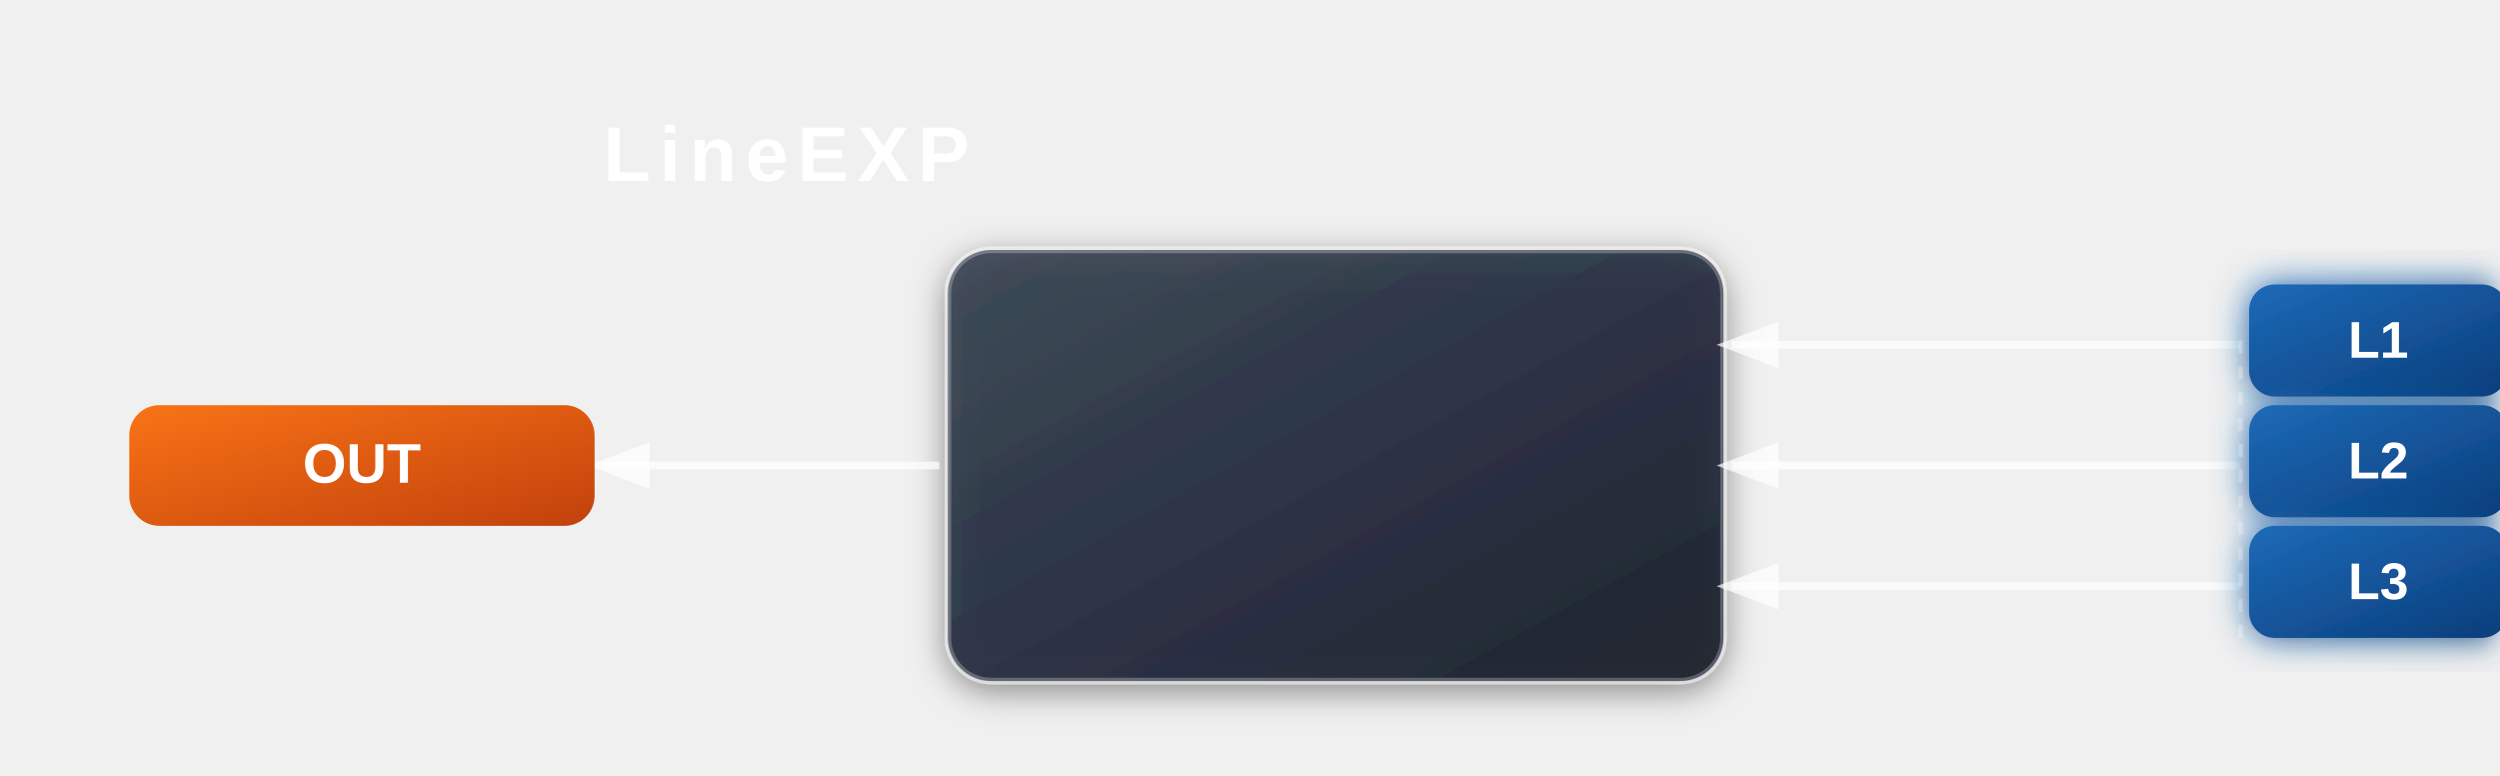
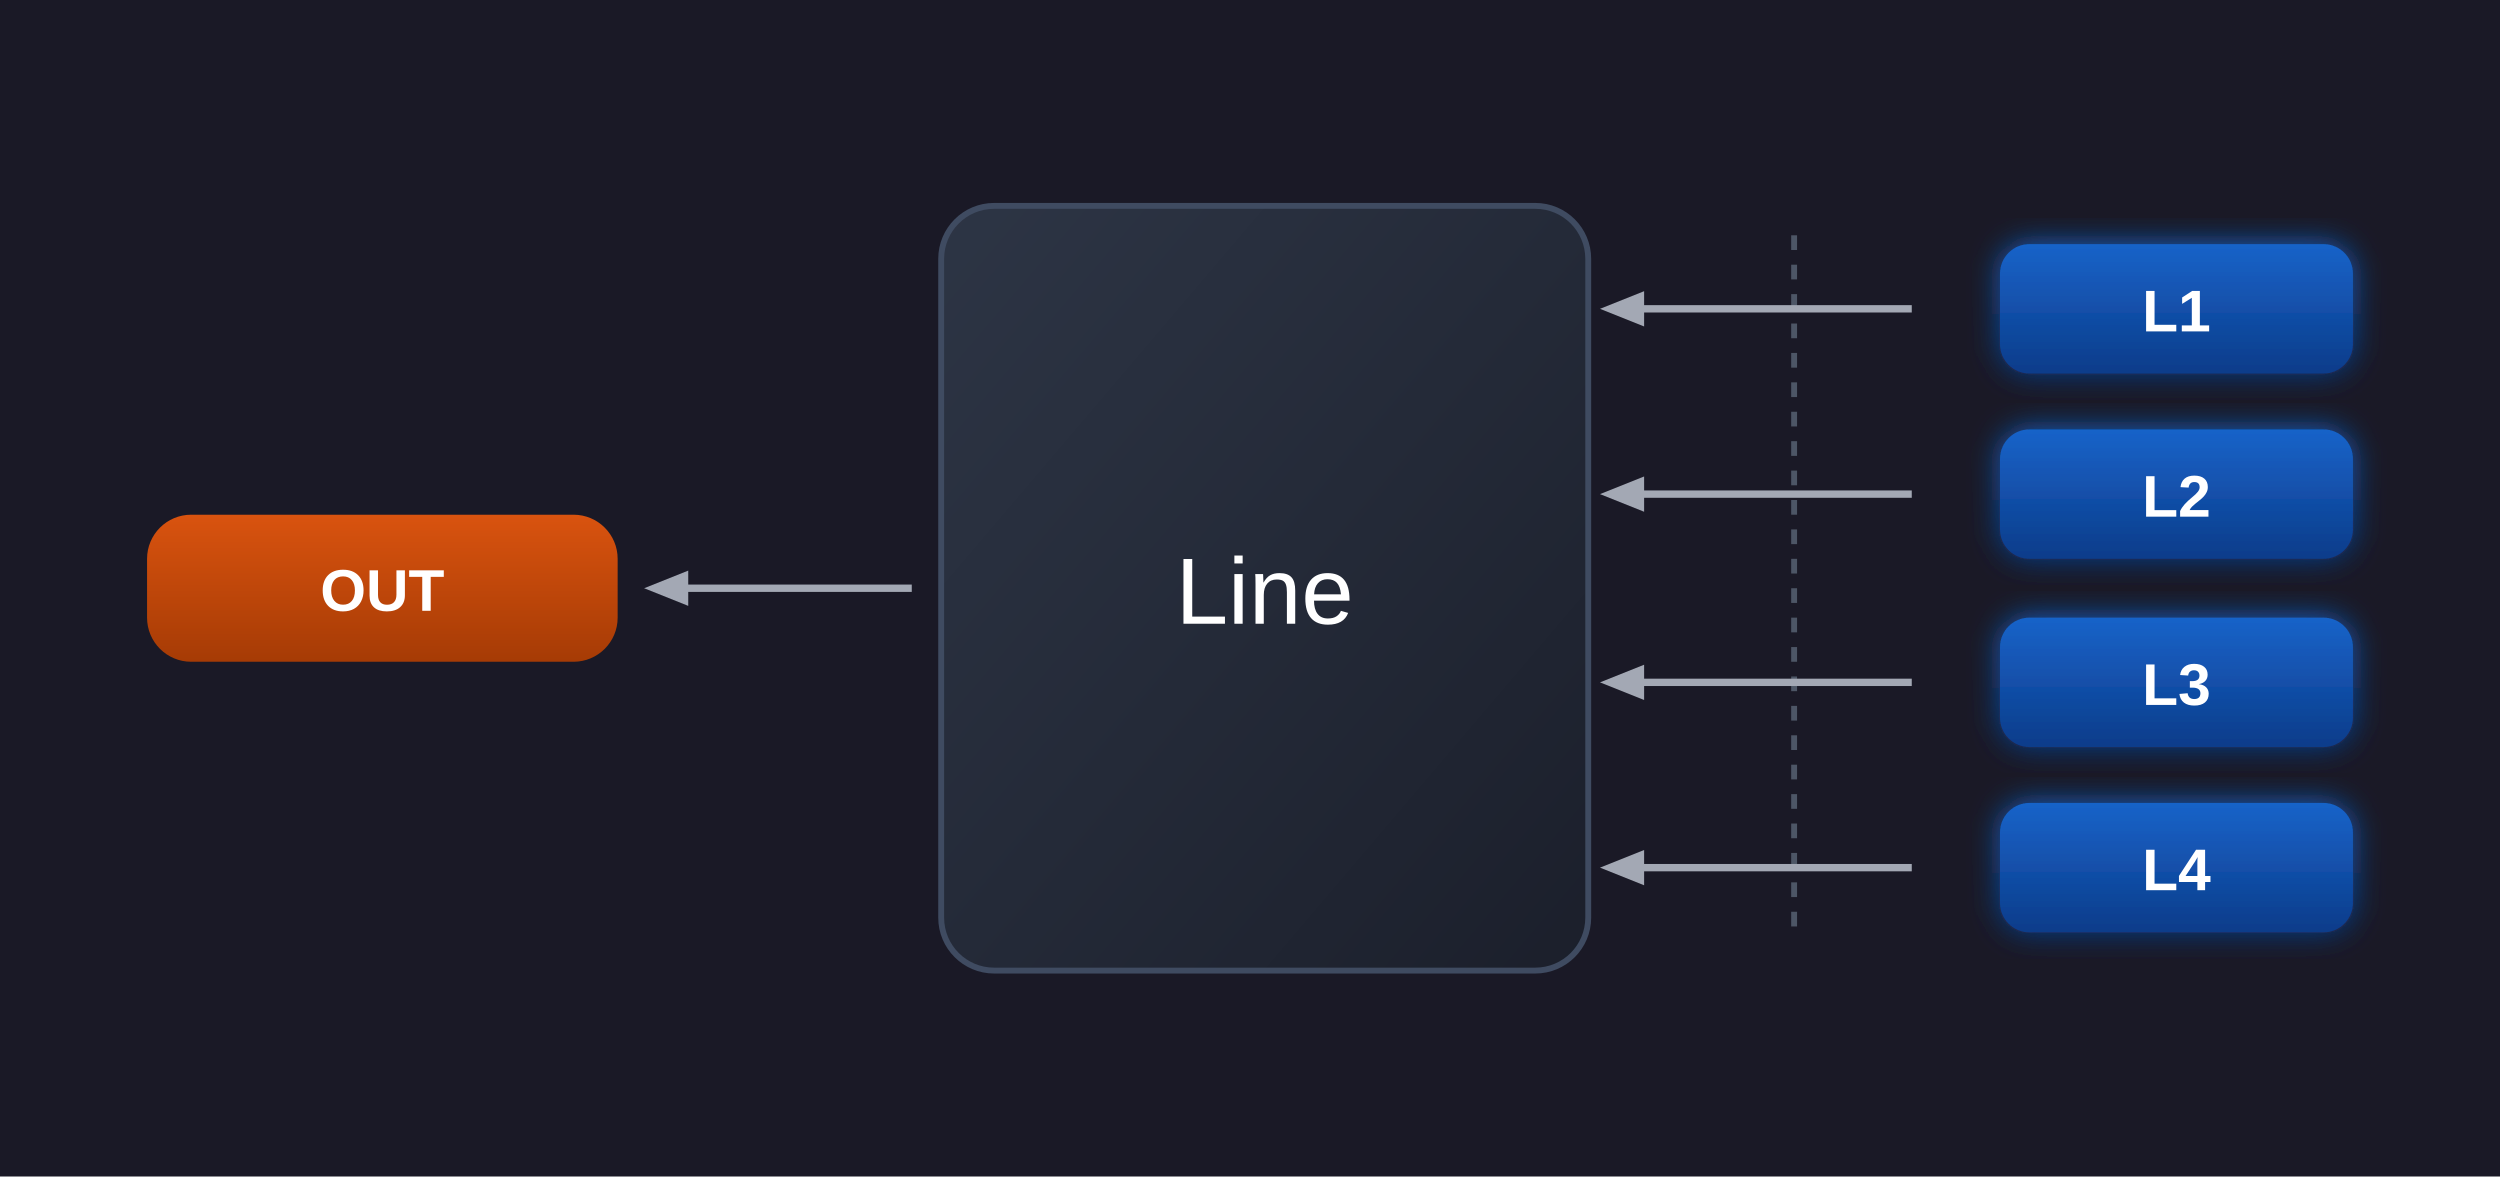
- <svg xmlns="http://www.w3.org/2000/svg" viewBox="0 0 580 180" width="580" height="180" style="background:#1a1a2e">
+ <svg xmlns="http://www.w3.org/2000/svg" viewBox="0 0 850 400" width="100%" height="100%">
  <defs>
-     <filter id="glow-blue" x="-30%" y="-30%" width="160%" height="160%">
-       <feGaussianBlur stdDeviation="4" result="blur" />
-       <feMerge>
-         <feMergeNode in="blur" />
-         <feMergeNode in="SourceGraphic" />
-       </feMerge>
+     <style>
+       .bg { fill: #1a1926; }
+       .box-text { font-family: 'Arial', sans-serif; font-size: 32px; fill: #ffffff; font-weight: 500; text-anchor: middle; dominant-baseline: middle; }
+       .btn-text { font-family: 'Arial', sans-serif; font-weight: bold; font-size: 20px; fill: #ffffff; text-anchor: middle; dominant-baseline: middle; }
+       .line-arrow { stroke: #a3a8b4; stroke-width: 2.5; fill: none; }
+       .arrow-head { fill: #a3a8b4; }
+     </style>
+     <filter id="glow-blue" x="-20%" y="-20%" width="140%" height="140%">
+       <feGaussianBlur stdDeviation="5" result="blur" />
+       <feComposite in="SourceGraphic" in2="blur" operator="over" />
    </filter>
-     <filter id="shadow" x="-20%" y="-20%" width="140%" height="140%">
-       <feDropShadow dx="0" dy="2" stdDeviation="4" flood-color="#000" flood-opacity="0.5" />
-     </filter>
-     <marker id="arrow" markerWidth="8" markerHeight="8" refX="6" refY="3" orient="auto">
-       <path d="M0,0 L0,6 L8,3 z" fill="rgba(255,255,255,0.7)" />
+     <linearGradient id="body-grad" x1="0%" y1="0%" x2="100%" y2="100%">
+       <stop offset="0%" stop-color="#2d3545" />
+       <stop offset="100%" stop-color="#1b1f2b" />
+     </linearGradient>
+     <linearGradient id="orange-btn" x1="0%" y1="0%" x2="0%" y2="100%">
+       <stop offset="0%" stop-color="#d9530f" />
+       <stop offset="100%" stop-color="#a63b05" />
+     </linearGradient>
+     <linearGradient id="blue-btn" x1="0%" y1="0%" x2="0%" y2="100%">
+       <stop offset="0%" stop-color="#1963c9" />
+       <stop offset="100%" stop-color="#0b3c8a" />
+     </linearGradient>
+     <marker id="arrow" viewBox="0 0 10 10" refX="6" refY="5" markerWidth="6" markerHeight="6" orient="auto-start-reverse">
+       <path d="M 0 1 L 10 5 L 0 9 z" class="arrow-head" />
    </marker>
-     <linearGradient id="grad-blue" x1="0%" y1="0%" x2="100%" y2="100%">
-       <stop offset="0%" style="stop-color:#1d6ab8" />
-       <stop offset="100%" style="stop-color:#0a3d7a" />
-     </linearGradient>
-     <linearGradient id="grad-orange" x1="0%" y1="0%" x2="100%" y2="100%">
-       <stop offset="0%" style="stop-color:#f97316" />
-       <stop offset="100%" style="stop-color:#c2410c" />
-     </linearGradient>
-     <linearGradient id="grad-dark" x1="0%" y1="0%" x2="100%" y2="100%">
-       <stop offset="0%" style="stop-color:#374151;stop-opacity:0.9" />
-       <stop offset="100%" style="stop-color:#111827;stop-opacity:0.9" />
-     </linearGradient>
  </defs>
-   <g transform="translate(140,20)">
-     <text x="0" y="22" font-family="Arial,sans-serif" font-size="18" font-weight="bold" fill="white" letter-spacing="2">LineEXP</text>
-     <rect x="80" y="38" width="180" height="100" rx="10" fill="url(#grad-dark)" stroke="rgba(255,255,255,0.25)" stroke-width="1.5" filter="url(#shadow)" />
-     <line x1="380" y1="60" x2="262" y2="60" stroke="rgba(255,255,255,0.7)" stroke-width="1.8" marker-end="url(#arrow)" />
-     <rect x="382" y="46" width="60" height="26" rx="6" fill="url(#grad-blue)" filter="url(#glow-blue)" />
-     <text x="412" y="63" text-anchor="middle" font-family="Arial" font-size="12" font-weight="bold" fill="white">L1</text>
-     <line x1="380" y1="88" x2="262" y2="88" stroke="rgba(255,255,255,0.7)" stroke-width="1.8" marker-end="url(#arrow)" />
-     <rect x="382" y="74" width="60" height="26" rx="6" fill="url(#grad-blue)" filter="url(#glow-blue)" />
-     <text x="412" y="91" text-anchor="middle" font-family="Arial" font-size="12" font-weight="bold" fill="white">L2</text>
-     <line x1="380" y1="116" x2="262" y2="116" stroke="rgba(255,255,255,0.7)" stroke-width="1.8" marker-end="url(#arrow)" />
-     <rect x="382" y="102" width="60" height="26" rx="6" fill="url(#grad-blue)" filter="url(#glow-blue)" />
-     <text x="412" y="119" text-anchor="middle" font-family="Arial" font-size="12" font-weight="bold" fill="white">L3</text>
-     <line x1="380" y1="59" x2="380" y2="128" stroke="rgba(255,255,255,0.25)" stroke-width="1" stroke-dasharray="3,3" />
-     <line x1="78" y1="88" x2="0" y2="88" stroke="rgba(255,255,255,0.7)" stroke-width="1.8" marker-end="url(#arrow)" />
-     <rect x="-110" y="74" width="108" height="28" rx="7" fill="url(#grad-orange)" />
-     <text x="-56" y="92" text-anchor="middle" font-family="Arial" font-size="13" font-weight="bold" fill="white">OUT</text>
+   <rect width="850" height="400" class="bg" />
+   <rect x="50" y="175" width="160" height="50" rx="15" fill="url(#orange-btn)" />
+   <text x="130" y="202" class="btn-text">OUT</text>
+   <line x1="310" y1="200" x2="225" y2="200" class="line-arrow" marker-end="url(#arrow)" />
+   <rect x="320" y="70" width="220" height="260" rx="18" fill="url(#body-grad)" stroke="#3f4b61" stroke-width="2" />
+   <text x="430" y="203" class="box-text">Line</text>
+   <line x1="610" y1="80" x2="610" y2="320" stroke="#4d5666" stroke-width="2" stroke-dasharray="5,5" />
+   <g transform="translate(680, 0)">
+     <line x1="-30" y1="105" x2="-130" y2="105" class="line-arrow" marker-end="url(#arrow)" />
+     <rect x="0" y="83" width="120" height="44" rx="10" fill="url(#blue-btn)" filter="url(#glow-blue)" />
+     <text x="60" y="107" class="btn-text">L1</text>
+     <line x1="-30" y1="168" x2="-130" y2="168" class="line-arrow" marker-end="url(#arrow)" />
+     <rect x="0" y="146" width="120" height="44" rx="10" fill="url(#blue-btn)" filter="url(#glow-blue)" />
+     <text x="60" y="170" class="btn-text">L2</text>
+     <line x1="-30" y1="232" x2="-130" y2="232" class="line-arrow" marker-end="url(#arrow)" />
+     <rect x="0" y="210" width="120" height="44" rx="10" fill="url(#blue-btn)" filter="url(#glow-blue)" />
+     <text x="60" y="234" class="btn-text">L3</text>
+     <line x1="-30" y1="295" x2="-130" y2="295" class="line-arrow" marker-end="url(#arrow)" />
+     <rect x="0" y="273" width="120" height="44" rx="10" fill="url(#blue-btn)" filter="url(#glow-blue)" />
+     <text x="60" y="297" class="btn-text">L4</text>
  </g>
</svg>
